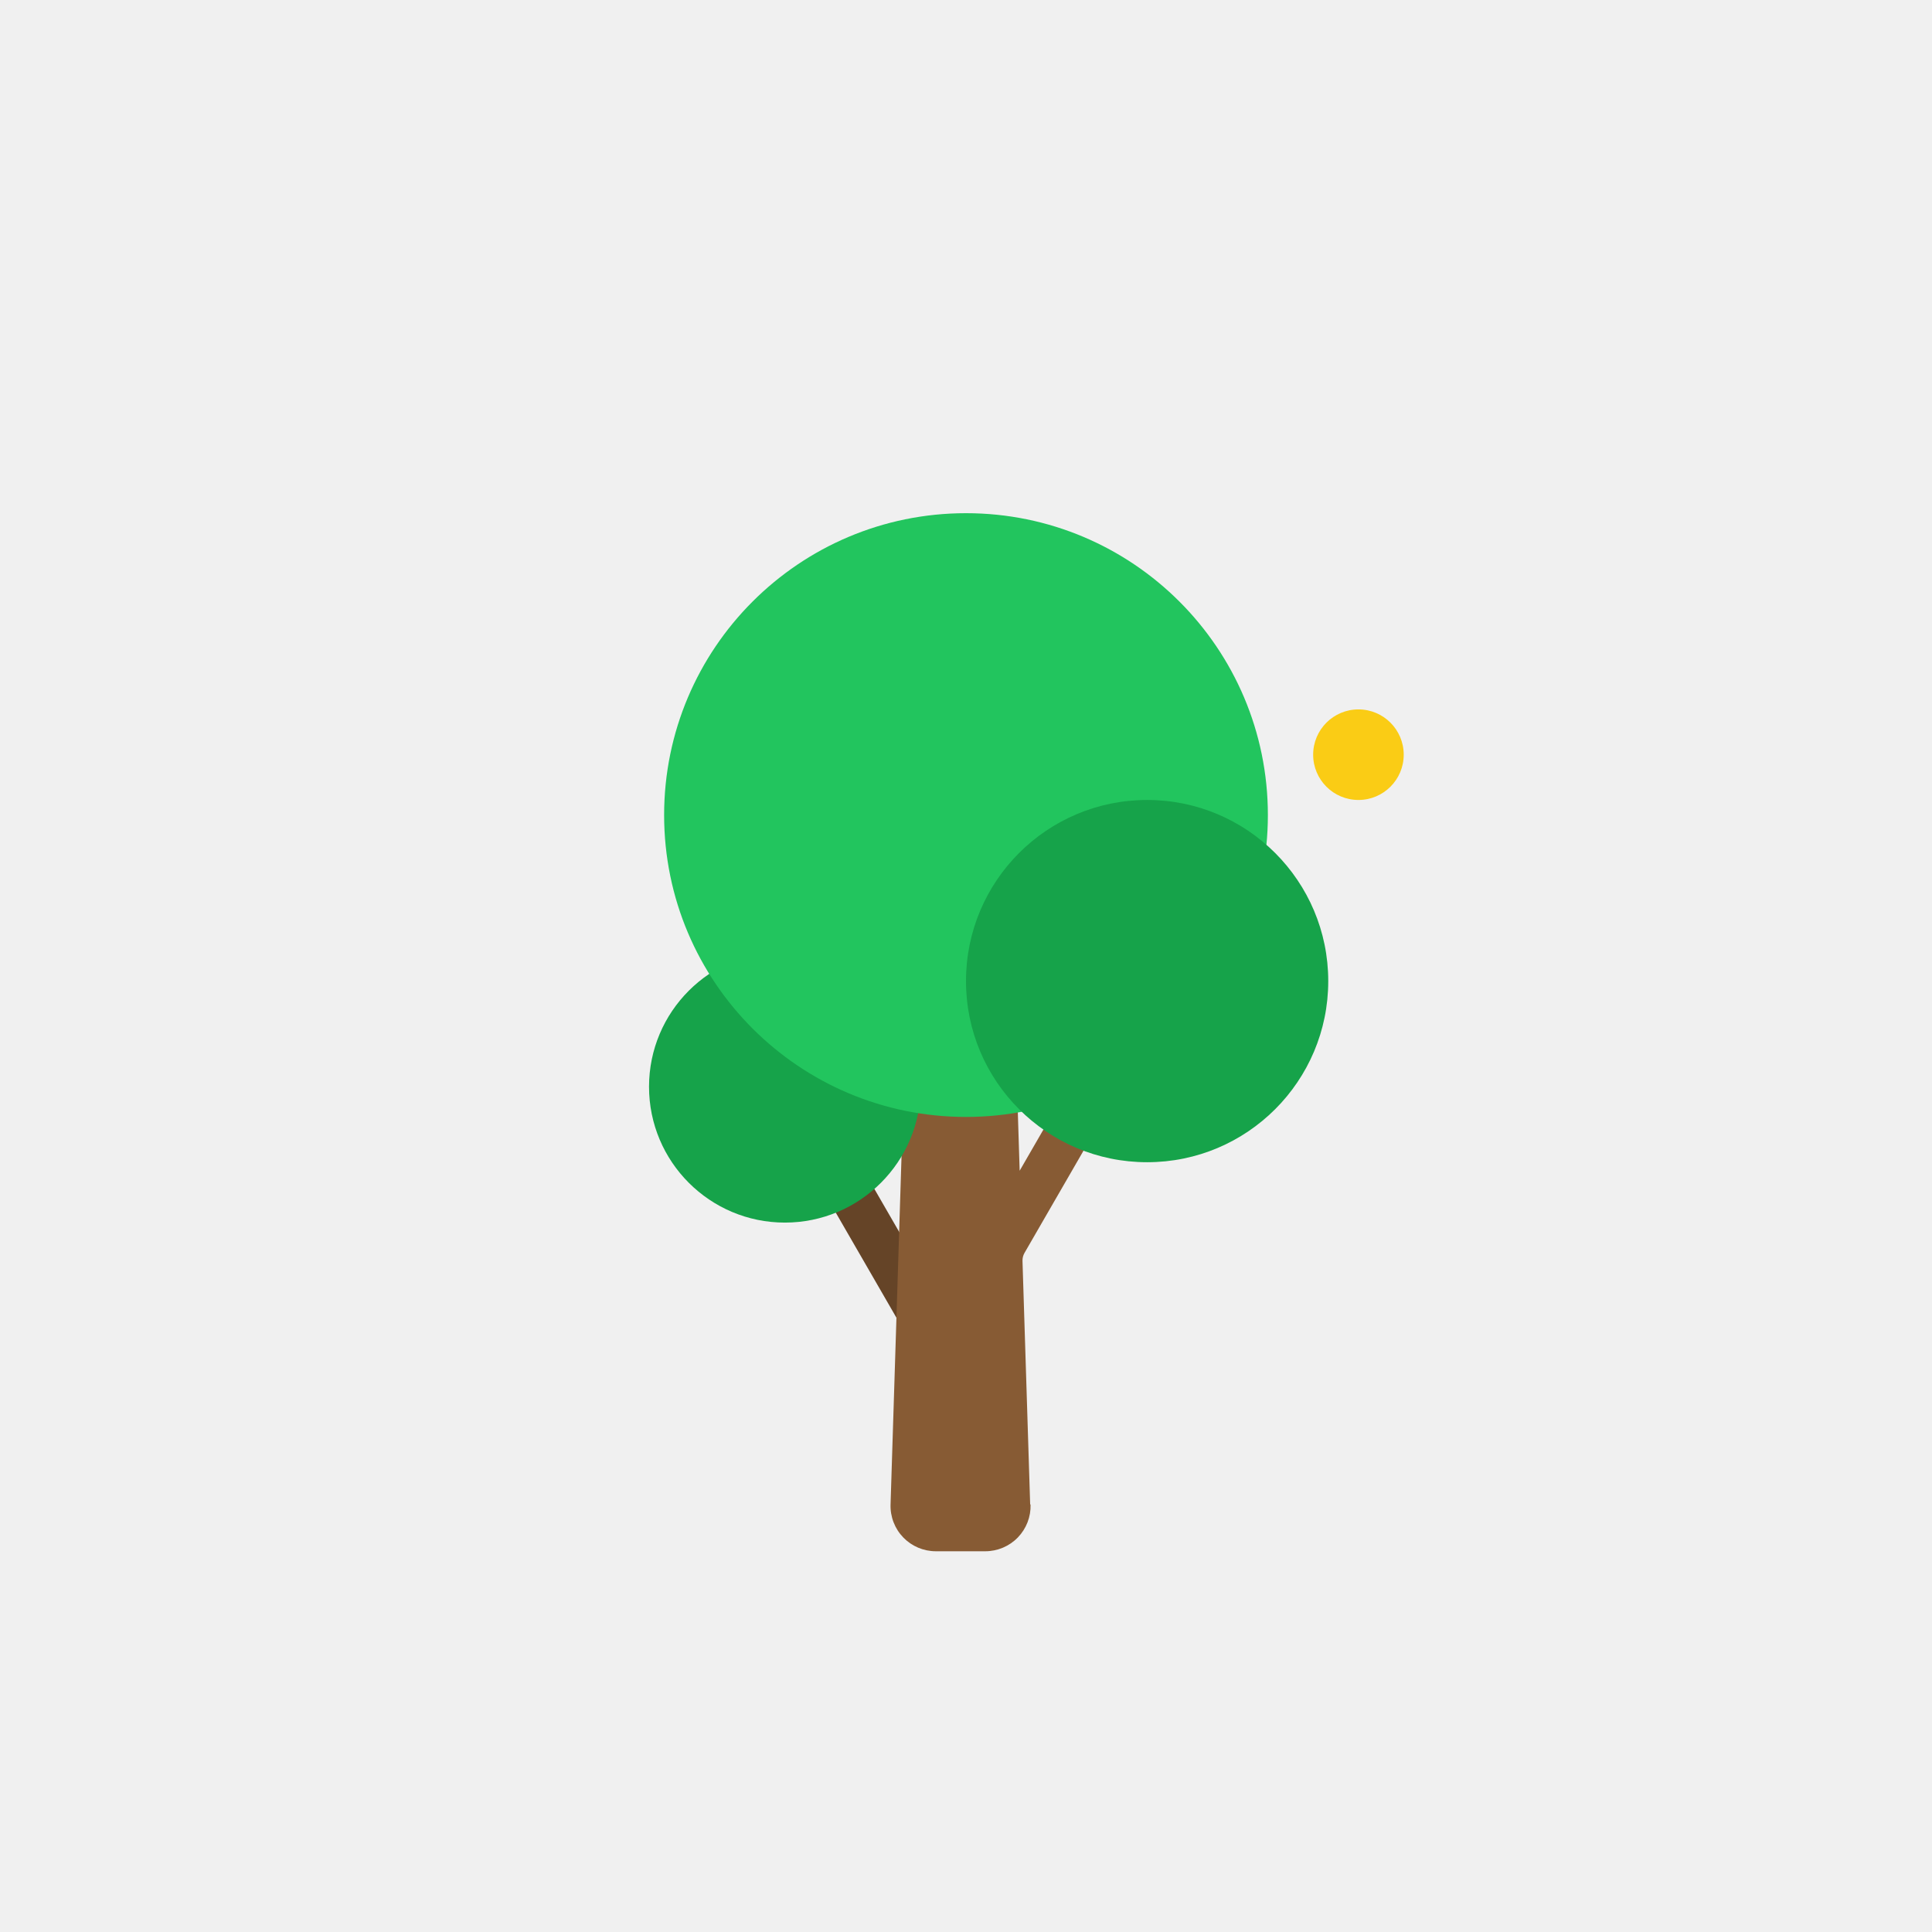
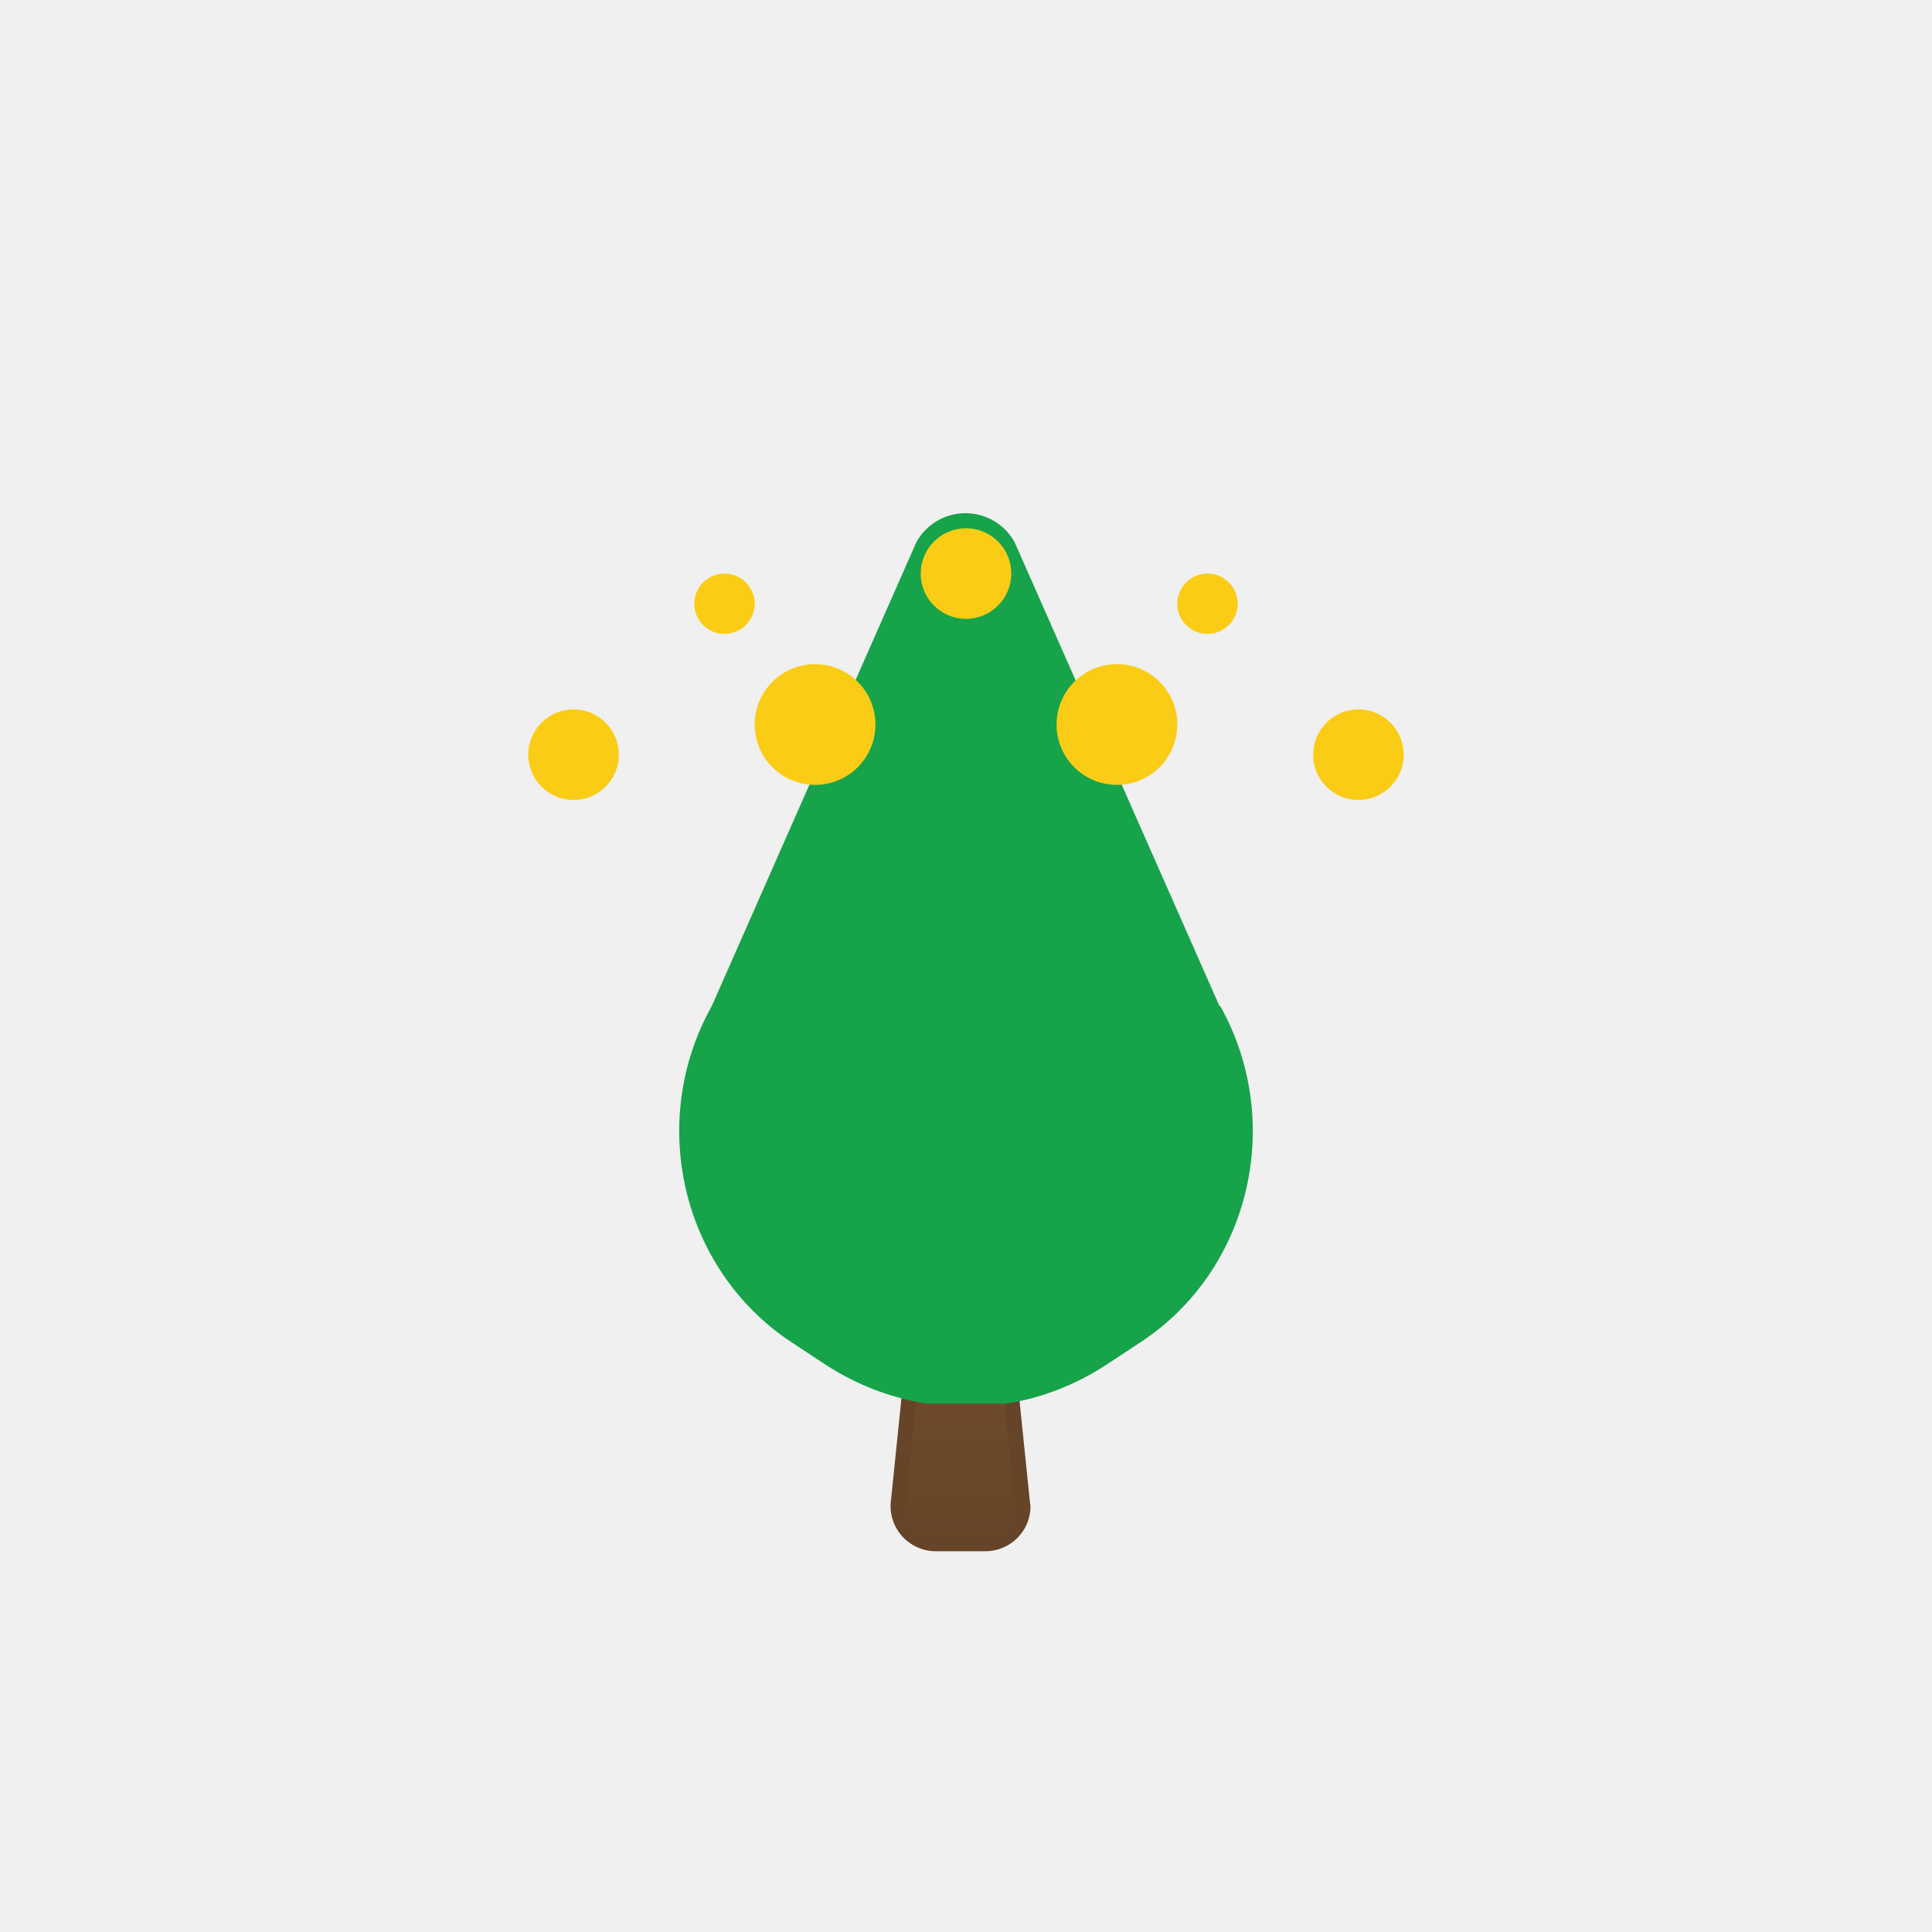
- <svg xmlns="http://www.w3.org/2000/svg" viewBox="0 0 128 128" fill="none">
-   <g id="pollen-tree" clip-path="url(#clip0_2045_48585)">
-     <g id="Tree">
-       <rect id="Branch" x="52" y="74.5" width="3" height="15" transform="rotate(-30 52 74.5)" fill="#654427" />
-       <path id="Trunk" d="M72 69.866C72.276 69.388 72.888 69.224 73.366 69.5L74.232 70C74.71 70.276 74.874 70.888 74.598 71.366L67.877 83.007C67.784 83.169 67.738 83.353 67.743 83.539L68.251 99.662C68.251 99.669 68.257 99.675 68.264 99.675C68.271 99.675 68.277 99.68 68.277 99.688C68.289 100.086 68.221 100.482 68.078 100.854C67.933 101.229 67.714 101.572 67.434 101.861C67.154 102.151 66.819 102.38 66.448 102.537C66.078 102.694 65.679 102.775 65.277 102.775H62.002C61.599 102.775 61.201 102.694 60.83 102.537C60.459 102.38 60.124 102.151 59.844 101.861C59.564 101.572 59.345 101.229 59.201 100.854C59.056 100.478 58.988 100.077 59.002 99.675L60.002 67.925C60.021 67.142 60.346 66.398 60.906 65.852C61.467 65.305 62.219 65 63.002 65H64.252C65.034 65 65.786 65.305 66.347 65.852C66.907 66.398 67.232 67.142 67.252 67.925L67.555 77.564L72 69.866Z" fill="#875B34" />
-       <circle id="Branch Canopy" cx="52" cy="72" r="9" fill="#16A34A" />
-       <circle id="Main Canopy" cx="64" cy="54" r="20" fill="#22C55E" />
-       <circle id="Side Canopy" cx="76" cy="65" r="12" fill="#16A34A" />
+ <svg xmlns="http://www.w3.org/2000/svg" fill="none" viewBox="0 0 128 128">
+   <g id="pollen-tree__pollen-tree" clip-path="url(#pollen-tree__clip0_3104_27081)">
+     <g id="pollen-tree__Tree">
+       <path id="pollen-tree__Trunk" fill="url(#pollen-tree__paint0_linear_3104_27081)" stroke="#654427" stroke-linecap="round" stroke-linejoin="round" d="M63.002 87.5h1.25a2.5 2.5 0 0 1 2.5 2.438q0 .018.002.038l.999 9.738q.006.053.021.102a2.5 2.5 0 0 1-.163.858 2.5 2.5 0 0 1-2.334 1.601h-3.276a2.505 2.505 0 0 1-2.334-1.601c-.12-.31-.176-.64-.166-.972l.998-9.726.003-.038a2.5 2.5 0 0 1 2.5-2.438" />
+       <path id="pollen-tree__Canopy" fill="#16a34a" d="m67.222 35.926 13.57 30.725c.005.011.02.014.029.005a.018.018 0 0 1 .028.004c4.28 7.666 1.99 17.462-5.243 22.238l-2.218 1.462c-2.048 1.349-4.259 2.228-6.57 2.606a3 3 0 0 1-.442.034h-4.73q-.244 0-.485-.041a17.3 17.3 0 0 1-6.55-2.599l-2.217-1.462c-7.24-4.816-9.527-14.59-5.23-22.259l13.545-30.713a3.716 3.716 0 0 1 6.513 0" />
    </g>
-     <g id="Pollen">
-       <path id="Pollen 7" d="M90 53C91.657 53 93 51.657 93 50C93 48.343 91.657 47 90 47C88.343 47 87 48.343 87 50C87 51.657 88.343 53 90 53Z" fill="#FACC15">
-         <animateTransform attributeName="transform" type="translate" values="0 0;8 -4" dur="3s" begin="0s" repeatCount="indefinite" calcMode="spline" keySplines=".42 0 .58 1" />
-         <animate attributeName="opacity" values="0;1;1;0" dur="3s" begin="0s" repeatCount="indefinite" keyTimes="0;0.2;0.8;1" />
+     <g id="pollen-tree__Pollen">
+       <path id="pollen-tree__Pollen 7" fill="#facc15" d="M90 53a3 3 0 1 0 0-6 3 3 0 0 0 0 6">
+         <animateTransform attributeName="transform" begin="0s" calcMode="spline" dur="3s" keySplines=".42 0 .58 1" repeatCount="indefinite" type="translate" values="0 0;8 -4" />
+         <animate attributeName="opacity" begin="0s" dur="3s" keyTimes="0;0.2;0.8;1" repeatCount="indefinite" values="0;1;1;0" />
      </path>
-       <path id="Pollen 6" d="M80 42C81.105 42 82 41.105 82 40C82 38.895 81.105 38 80 38C78.895 38 78 38.895 78 40C78 41.105 78.895 42 80 42Z" fill="#FACC15" opacity="0">
-         <animateTransform attributeName="transform" type="translate" values="0 0;8 -4" dur="3s" begin="0.35s" repeatCount="indefinite" calcMode="spline" keySplines=".42 0 .58 1" />
-         <animate attributeName="opacity" values="0;1;1;0" dur="3s" begin="0.35s" repeatCount="indefinite" keyTimes="0;0.2;0.8;1" />
+       <path id="pollen-tree__Pollen 6" fill="#facc15" d="M80 42a2 2 0 1 0 0-4 2 2 0 0 0 0 4">
+         <animateTransform attributeName="transform" begin="-2.65s" calcMode="spline" dur="3s" keySplines=".42 0 .58 1" repeatCount="indefinite" type="translate" values="0 0;8 -4" />
+         <animate attributeName="opacity" begin="-2.65s" dur="3s" keyTimes="0;0.2;0.8;1" repeatCount="indefinite" values="0;1;1;0" />
      </path>
-       <path id="Pollen 5" d="M74 52C76.209 52 78 50.209 78 48C78 45.791 76.209 44 74 44C71.791 44 70 45.791 70 48C70 50.209 71.791 52 74 52Z" fill="#FACC15" opacity="0">
-         <animateTransform attributeName="transform" type="translate" values="0 0;8 -4" dur="3s" begin="0.7s" repeatCount="indefinite" calcMode="spline" keySplines=".42 0 .58 1" />
-         <animate attributeName="opacity" values="0;1;1;0" dur="3s" begin="0.7s" repeatCount="indefinite" keyTimes="0;0.2;0.8;1" />
+       <path id="pollen-tree__Pollen 5" fill="#facc15" d="M74 52a4 4 0 1 0 0-8 4 4 0 0 0 0 8">
+         <animateTransform attributeName="transform" begin="-2.3s" calcMode="spline" dur="3s" keySplines=".42 0 .58 1" repeatCount="indefinite" type="translate" values="0 0;8 -4" />
+         <animate attributeName="opacity" begin="-2.3s" dur="3s" keyTimes="0;0.2;0.8;1" repeatCount="indefinite" values="0;1;1;0" />
      </path>
-       <path id="Pollen 4" d="M64 41C65.657 41 67 39.657 67 38C67 36.343 65.657 35 64 35C62.343 35 61 36.343 61 38C61 39.657 62.343 41 64 41Z" fill="#FACC15" opacity="0">
-         <animateTransform attributeName="transform" type="translate" values="0 0;8 -4" dur="3s" begin="1.05s" repeatCount="indefinite" calcMode="spline" keySplines=".42 0 .58 1" />
-         <animate attributeName="opacity" values="0;1;1;0" dur="3s" begin="1.05s" repeatCount="indefinite" keyTimes="0;0.2;0.8;1" />
+       <path id="pollen-tree__Pollen 4" fill="#facc15" d="M64 41a3 3 0 1 0 0-6 3 3 0 0 0 0 6">
+         <animateTransform attributeName="transform" begin="-1.95s" calcMode="spline" dur="3s" keySplines=".42 0 .58 1" repeatCount="indefinite" type="translate" values="0 0;8 -4" />
+         <animate attributeName="opacity" begin="-1.95s" dur="3s" keyTimes="0;0.2;0.8;1" repeatCount="indefinite" values="0;1;1;0" />
      </path>
-       <path id="Pollen 3" d="M54 52C56.209 52 58 50.209 58 48C58 45.791 56.209 44 54 44C51.791 44 50 45.791 50 48C50 50.209 51.791 52 54 52Z" fill="#FACC15" opacity="0">
-         <animateTransform attributeName="transform" type="translate" values="0 0;8 -4" dur="3s" begin="1.4s" repeatCount="indefinite" calcMode="spline" keySplines=".42 0 .58 1" />
-         <animate attributeName="opacity" values="0;1;1;0" dur="3s" begin="1.4s" repeatCount="indefinite" keyTimes="0;0.2;0.8;1" />
+       <path id="pollen-tree__Pollen 3" fill="#facc15" d="M54 52a4 4 0 1 0 0-8 4 4 0 0 0 0 8">
+         <animateTransform attributeName="transform" begin="-1.6s" calcMode="spline" dur="3s" keySplines=".42 0 .58 1" repeatCount="indefinite" type="translate" values="0 0;8 -4" />
+         <animate attributeName="opacity" begin="-1.6s" dur="3s" keyTimes="0;0.2;0.8;1" repeatCount="indefinite" values="0;1;1;0" />
      </path>
-       <path id="Pollen 2" d="M48 42C49.105 42 50 41.105 50 40C50 38.895 49.105 38 48 38C46.895 38 46 38.895 46 40C46 41.105 46.895 42 48 42Z" fill="#FACC15" opacity="0">
-         <animateTransform attributeName="transform" type="translate" values="0 0;8 -4" dur="3s" begin="1.75s" repeatCount="indefinite" calcMode="spline" keySplines=".42 0 .58 1" />
-         <animate attributeName="opacity" values="0;1;1;0" dur="3s" begin="1.75s" repeatCount="indefinite" keyTimes="0;0.2;0.8;1" />
+       <path id="pollen-tree__Pollen 2" fill="#facc15" d="M48 42a2 2 0 1 0 0-4 2 2 0 0 0 0 4">
+         <animateTransform attributeName="transform" begin="-1.25s" calcMode="spline" dur="3s" keySplines=".42 0 .58 1" repeatCount="indefinite" type="translate" values="0 0;8 -4" />
+         <animate attributeName="opacity" begin="-1.25s" dur="3s" keyTimes="0;0.2;0.8;1" repeatCount="indefinite" values="0;1;1;0" />
      </path>
-       <path id="Pollen 1" d="M38 53C39.657 53 41 51.657 41 50C41 48.343 39.657 47 38 47C36.343 47 35 48.343 35 50C35 51.657 36.343 53 38 53Z" fill="#FACC15" opacity="0">
-         <animateTransform attributeName="transform" type="translate" values="0 0;8 -4" dur="3s" begin="2.1s" repeatCount="indefinite" calcMode="spline" keySplines=".42 0 .58 1" />
-         <animate attributeName="opacity" values="0;1;1;0" dur="3s" begin="2.1s" repeatCount="indefinite" keyTimes="0;0.2;0.8;1" />
+       <path id="pollen-tree__Pollen 1" fill="#facc15" d="M38 53a3 3 0 1 0 0-6 3 3 0 0 0 0 6">
+         <animateTransform attributeName="transform" begin="-0.9s" calcMode="spline" dur="3s" keySplines=".42 0 .58 1" repeatCount="indefinite" type="translate" values="0 0;8 -4" />
+         <animate attributeName="opacity" begin="-0.9s" dur="3s" keyTimes="0;0.2;0.8;1" repeatCount="indefinite" values="0;1;1;0" />
      </path>
    </g>
  </g>
  <defs>
-     <clipPath id="clip0_2045_48585">
-       <rect width="128" height="128" fill="white" />
+     <linearGradient id="pollen-tree__paint0_linear_3104_27081" x1="67.678" x2="67.678" y1="64.775" y2="102.775" gradientUnits="userSpaceOnUse">
+       <stop stop-color="#875b34" />
+       <stop offset="1" stop-color="#654427" />
+     </linearGradient>
+     <clipPath id="pollen-tree__clip0_3104_27081">
+       <rect width="128" height="128" fill="#fff" />
    </clipPath>
  </defs>
</svg>
